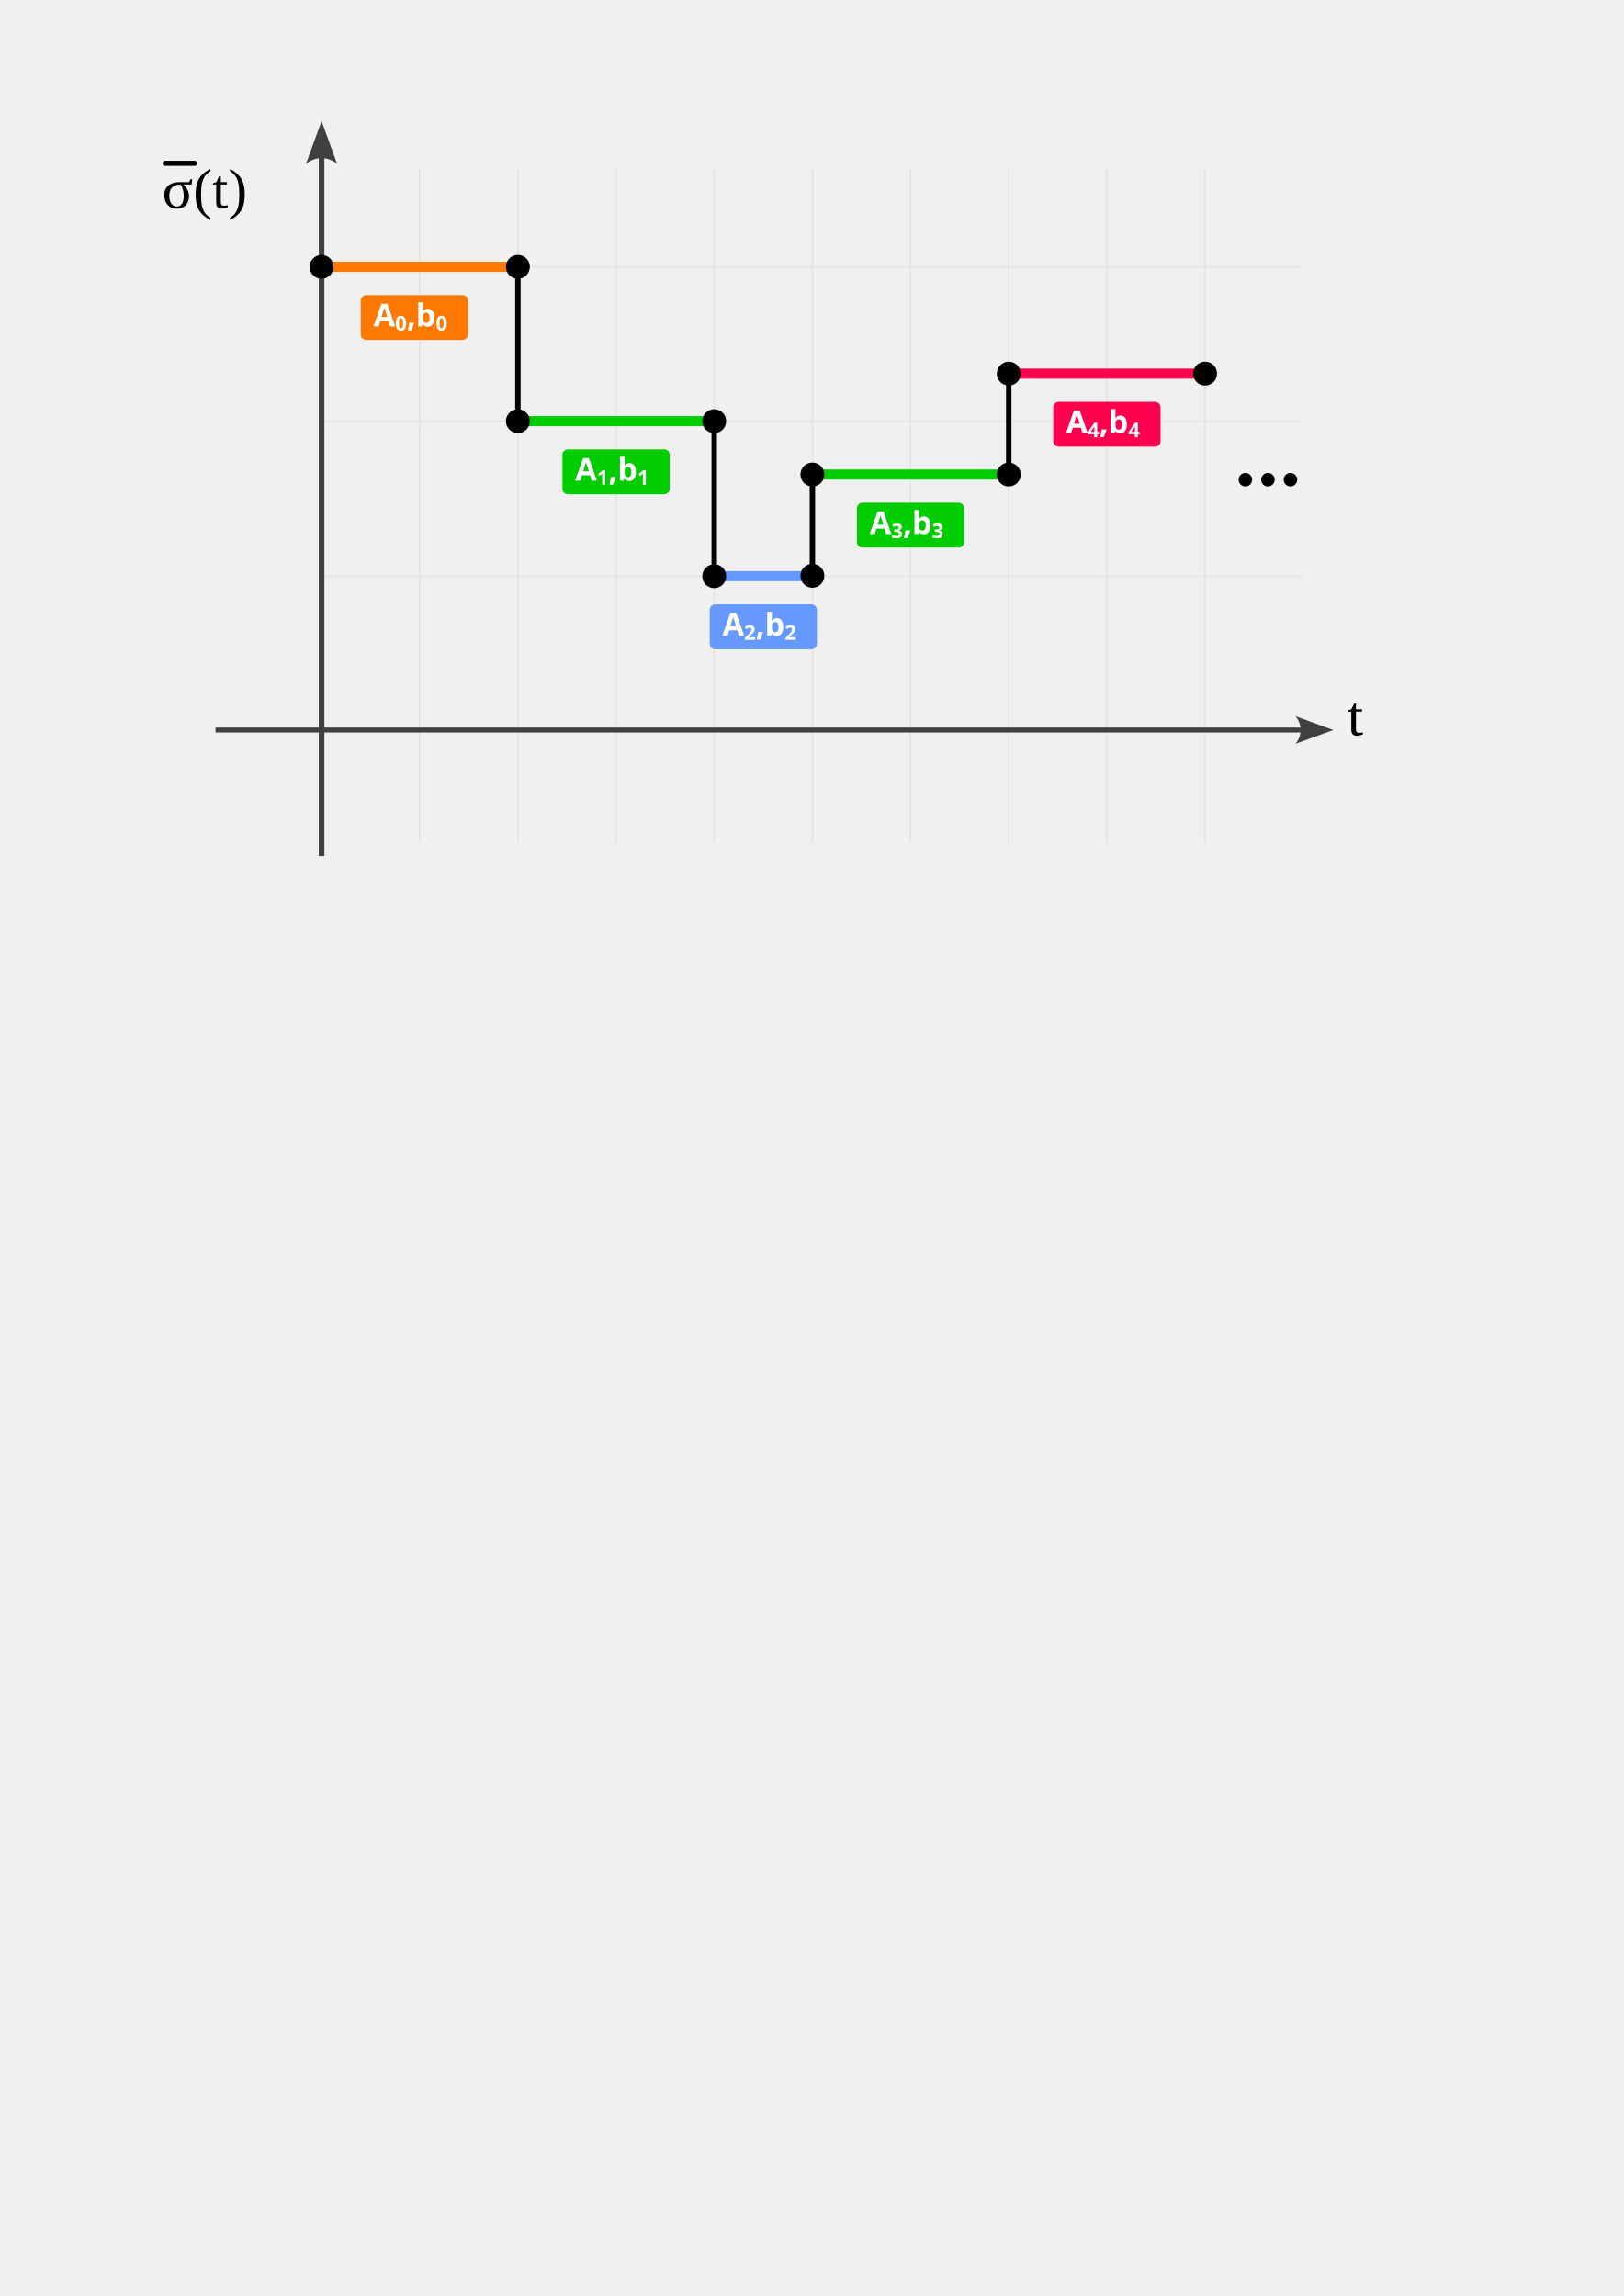
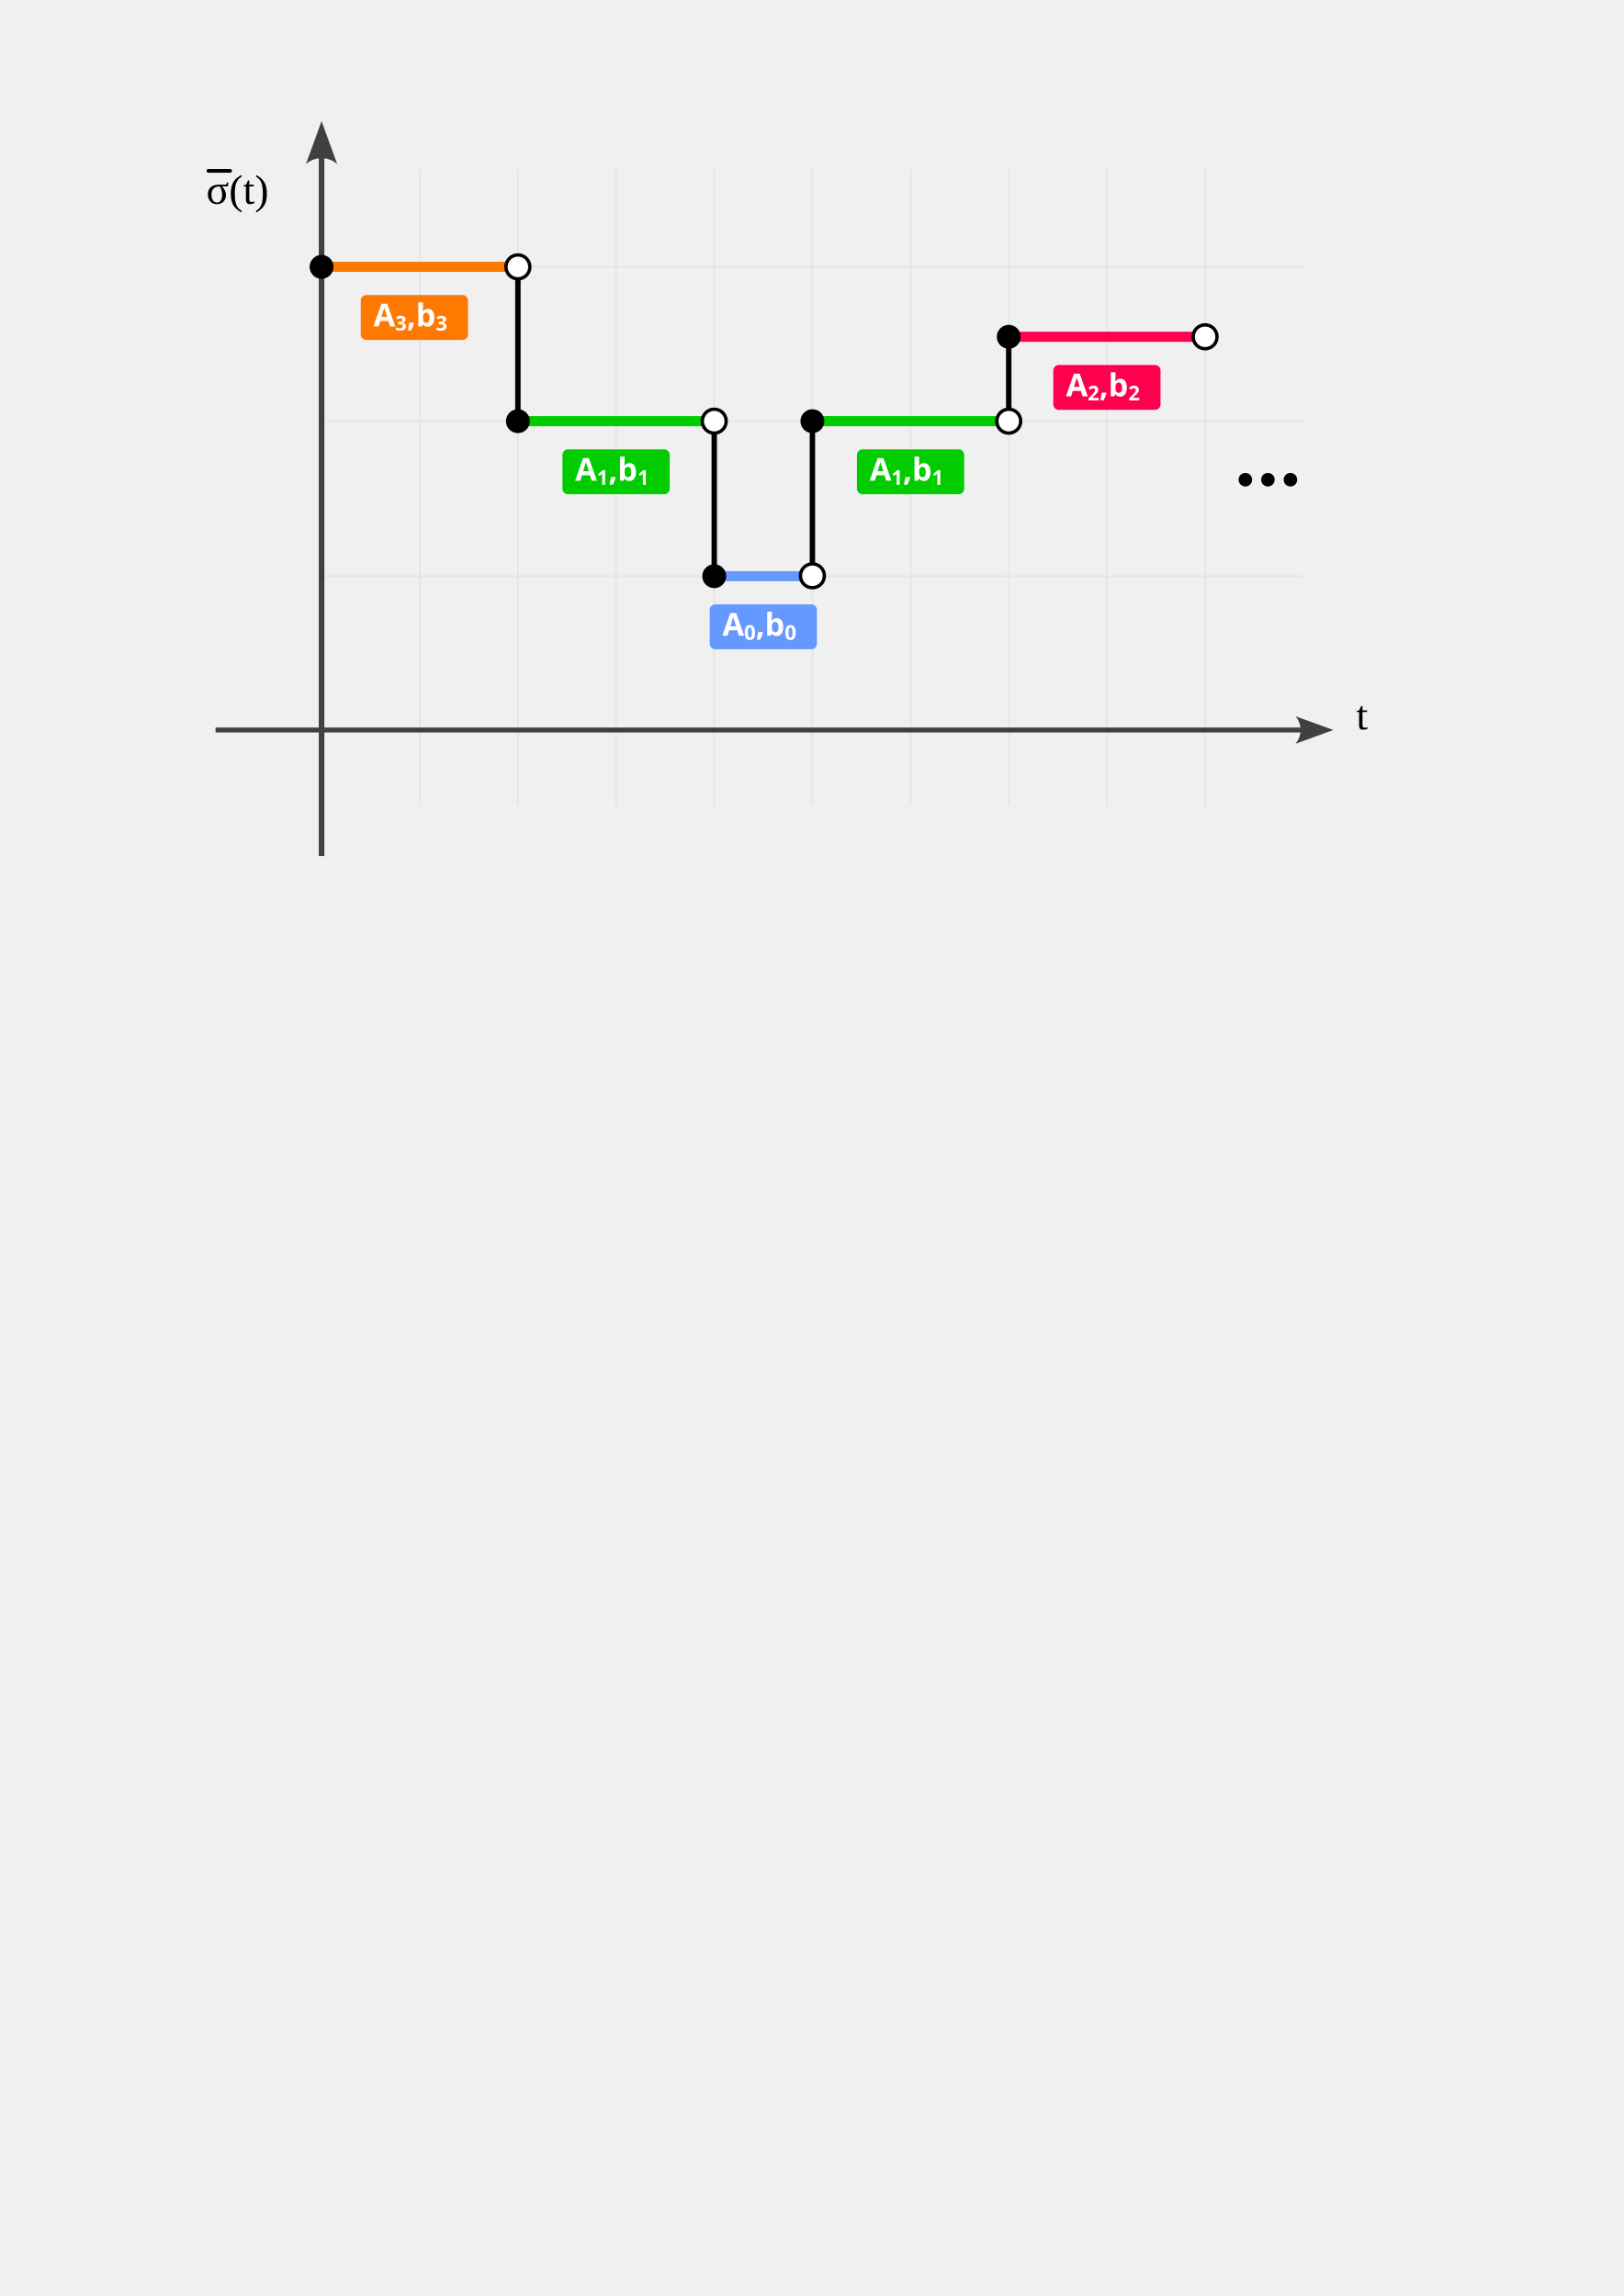
<svg xmlns="http://www.w3.org/2000/svg" width="210mm" height="297mm" viewBox="0 0 210 297" version="1.1" id="svg5" xml:space="preserve">
  <defs id="defs2">
    <marker style="overflow:visible" id="Arrow2" refX="0" refY="0" orient="auto-start-reverse" markerWidth="7.7" markerHeight="5.6" viewBox="0 0 7.7 5.6" preserveAspectRatio="xMidYMid">
      <path transform="scale(0.7)" d="M -2,-4 9,0 -2,4 c 2,-2.33 2,-5.66 0,-8 z" style="fill:context-stroke;fill-rule:evenodd;stroke:none" id="arrow2L" />
    </marker>
  </defs>
  <g id="layer1" style="display:inline" />
  <g id="layer2" style="display:inline" />
  <g id="layer3">
    <g id="g25721" transform="matrix(1.304647,0,0,1.304647,-6.405486,-4.770867)">
-       <path style="fill:#bfbfbf;fill-opacity:0.404;stroke:#e5e5e5;stroke-width:0.181;stroke-dasharray:none;stroke-opacity:1" d="m 124.373,20.412 v 66.848" id="path5891" />
-       <path style="fill:#bfbfbf;fill-opacity:0.404;stroke:#e5e5e5;stroke-width:0.181;stroke-dasharray:none;stroke-opacity:1" d="m 104.91,20.412 v 66.848" id="path5887" />
-       <path style="fill:#bfbfbf;fill-opacity:0.404;stroke:#e5e5e5;stroke-width:0.181;stroke-dasharray:none;stroke-opacity:1" d="m 95.178,20.412 c 0,3.637 0,66.848 0,66.848" id="path5885" />
-       <path style="fill:#bfbfbf;fill-opacity:0.404;stroke:#e5e5e5;stroke-width:0.181;stroke-dasharray:none;stroke-opacity:1" d="m 85.446,20.412 v 66.848" id="path5883" />
-       <path style="fill:#bfbfbf;fill-opacity:0.404;stroke:#e5e5e5;stroke-width:0.181;stroke-dasharray:none;stroke-opacity:1" d="m 65.983,20.412 v 66.848" id="path5879" />
-       <path style="fill:#bfbfbf;fill-opacity:0.404;stroke:#e5e5e5;stroke-width:0.181;stroke-dasharray:none;stroke-opacity:1" d="m 46.52,20.412 v 66.848" id="path5877" />
-       <path style="fill:#bfbfbf;fill-opacity:0.404;stroke:#e5e5e5;stroke-width:0.181;stroke-dasharray:none;stroke-opacity:1" d="m 114.641,20.412 v 66.848" id="path5889" />
+       <path style="fill:#bfbfbf;fill-opacity:0.404;stroke:#e5e5e5;stroke-width:0.176;stroke-dasharray:none;stroke-opacity:1" d="M 124.373,20.412 V 83.529" id="path5891" />
+       <path style="fill:#bfbfbf;fill-opacity:0.404;stroke:#e5e5e5;stroke-width:0.176;stroke-dasharray:none;stroke-opacity:1" d="M 104.91,20.412 V 83.529" id="path5887" />
+       <path style="fill:#bfbfbf;fill-opacity:0.404;stroke:#e5e5e5;stroke-width:0.176;stroke-dasharray:none;stroke-opacity:1" d="m 95.178,20.412 c 0,3.434 0,63.117 0,63.117" id="path5885" />
+       <path style="fill:#bfbfbf;fill-opacity:0.404;stroke:#e5e5e5;stroke-width:0.176;stroke-dasharray:none;stroke-opacity:1" d="M 85.446,20.412 V 83.529" id="path5883" />
+       <path style="fill:#bfbfbf;fill-opacity:0.404;stroke:#e5e5e5;stroke-width:0.176;stroke-dasharray:none;stroke-opacity:1" d="M 65.983,20.412 V 83.529" id="path5879" />
+       <path style="fill:#bfbfbf;fill-opacity:0.404;stroke:#e5e5e5;stroke-width:0.176;stroke-dasharray:none;stroke-opacity:1" d="M 46.52,20.412 V 83.529" id="path5877" />
+       <path style="fill:#bfbfbf;fill-opacity:0.404;stroke:#e5e5e5;stroke-width:0.176;stroke-dasharray:none;stroke-opacity:1" d="M 114.641,20.412 V 83.529" id="path5889" />
      <path style="fill:#bfbfbf;fill-opacity:0.404;stroke:#e5e5e5;stroke-width:0.168;stroke-dasharray:none;stroke-opacity:1" d="M 36.788,45.415 H 134.014" id="path6353" />
-       <path style="fill:#bfbfbf;fill-opacity:0.404;stroke:#e5e5e5;stroke-width:0.181;stroke-dasharray:none;stroke-opacity:1" d="m 56.251,20.412 1e-5,66.848" id="path2526" />
-       <path style="fill:#bfbfbf;fill-opacity:0.404;stroke:#e5e5e5;stroke-width:0.181;stroke-dasharray:none;stroke-opacity:1" d="m 75.715,20.412 10e-6,66.848" id="path5881" />
+       <path style="fill:#bfbfbf;fill-opacity:0.404;stroke:#e5e5e5;stroke-width:0.176;stroke-dasharray:none;stroke-opacity:1" d="m 56.251,20.412 1e-5,63.117" id="path2526" />
+       <path style="fill:#bfbfbf;fill-opacity:0.404;stroke:#e5e5e5;stroke-width:0.176;stroke-dasharray:none;stroke-opacity:1" d="m 75.715,20.412 10e-6,63.117" id="path5881" />
      <path style="fill:#bfbfbf;fill-opacity:0.404;stroke:#e5e5e5;stroke-width:0.168;stroke-dasharray:none;stroke-opacity:1" d="M 36.788,30.117 H 134.014" id="path6351" />
      <path style="fill:#bfbfbf;fill-opacity:0.404;stroke:#e5e5e5;stroke-width:0.168;stroke-dasharray:none;stroke-opacity:1" d="M 36.788,60.785 H 134.014" id="path6355" />
    </g>
    <path style="display:inline;fill:#ff6600;stroke:#404040;stroke-width:0.637;stroke-dasharray:none;marker-end:url(#Arrow2)" d="M 27.878,94.43 H 168.436" id="path369" />
    <path style="fill:#bfbfbf;fill-opacity:0.404;stroke:#e5e5e5;stroke-width:0.236;stroke-dasharray:none;stroke-opacity:1" d="m 41.59,21.86 1.3e-5,87.213" id="path5901" />
    <path style="display:inline;fill:#ff6600;stroke:#404040;stroke-width:0.721;stroke-dasharray:none;marker-end:url(#Arrow2)" d="M 41.59,110.73 V 20.204" id="path1363" />
-     <text xml:space="preserve" style="font-size:7.364px;fill:#000000;stroke:none;stroke-width:1.957;stroke-dasharray:none;stroke-dashoffset:0" x="172.66" y="95.972" id="text9656" transform="scale(1.009206,0.9908778)">
-       <tspan id="tspan9654" style="font-size:7.364px;fill:#000000;stroke-width:1.957" x="172.66" y="95.972">t</tspan>
-     </text>
-     <g id="g1" transform="matrix(1.304647,0,0,1.304647,-8.435926,4.010307)">
+     <g id="g1" transform="matrix(0.9574472,0,0,0.9574472,5.093166,9.538189)">
      <text xml:space="preserve" style="font-size:5.644px;fill:#000000;stroke:none;stroke-width:1.5;stroke-dasharray:none;stroke-dashoffset:0" x="22.332" y="17.717" id="text10500" transform="scale(1.009206,0.9908778)">
        <tspan id="tspan10498" style="font-size:5.644px;fill:#000000;stroke-width:1.5" x="22.332" y="17.717">σ(t)</tspan>
      </text>
      <path style="fill:#6699ff;fill-opacity:1;stroke:#000000;stroke-width:0.5;stroke-linecap:round;stroke-linejoin:round;stroke-dasharray:none;stroke-opacity:1" d="m 22.832,13.12 h 2.939" id="path1189" />
    </g>
    <g id="g41" transform="matrix(1.443102,0,0,1.443102,-13.50736,-8.931171)">
      <rect style="fill:#ff7900;fill-opacity:1;stroke:none;stroke-width:1.117;stroke-linejoin:round;stroke-opacity:1" id="rect22" width="9.612" height="4.02" x="41.693" y="32.638" ry="0.495" />
      <text xml:space="preserve" style="font-style:normal;font-variant:normal;font-weight:bold;font-stretch:normal;font-size:2.822px;font-family:monospace;-inkscape-font-specification:'monospace Bold';text-align:justify;fill:#ffffff;stroke:none;stroke-width:1.001;stroke-linejoin:round;stroke-opacity:1" x="42.828" y="35.448" id="text17">
-         <tspan id="tspan17" style="font-style:normal;font-variant:normal;font-weight:bold;font-stretch:normal;font-family:'FiraCode Nerd Font';-inkscape-font-specification:'FiraCode Nerd Font Bold';fill:#ffffff;stroke:none;stroke-width:1.001" x="42.828" y="35.448">A<tspan style="font-style:normal;font-variant:normal;font-weight:bold;font-stretch:normal;font-size:65%;font-family:'FiraCode Nerd Font';-inkscape-font-specification:'FiraCode Nerd Font Bold';baseline-shift:sub;fill:#ffffff" id="tspan22">0</tspan>,b<tspan style="font-style:normal;font-variant:normal;font-weight:bold;font-stretch:normal;font-size:65%;font-family:'FiraCode Nerd Font';-inkscape-font-specification:'FiraCode Nerd Font Bold';baseline-shift:sub;fill:#ffffff" id="tspan18">0</tspan>
+         <tspan id="tspan17" style="font-style:normal;font-variant:normal;font-weight:bold;font-stretch:normal;font-family:'FiraCode Nerd Font';-inkscape-font-specification:'FiraCode Nerd Font Bold';fill:#ffffff;stroke:none;stroke-width:1.001" x="42.828" y="35.448">A<tspan style="font-style:normal;font-variant:normal;font-weight:bold;font-stretch:normal;font-size:65%;font-family:'FiraCode Nerd Font';-inkscape-font-specification:'FiraCode Nerd Font Bold';baseline-shift:sub;fill:#ffffff" id="tspan22">3</tspan>,b<tspan style="font-style:normal;font-variant:normal;font-weight:bold;font-stretch:normal;font-size:65%;font-family:'FiraCode Nerd Font';-inkscape-font-specification:'FiraCode Nerd Font Bold';baseline-shift:sub;fill:#ffffff" id="tspan18">3</tspan>
        </tspan>
      </text>
    </g>
    <g id="g34" transform="matrix(1.304647,0,0,1.304647,-13.91914,-104.0124)">
      <path style="fill:#ffffff;stroke:#ff7900;stroke-width:1.001;stroke-linejoin:round;stroke-opacity:1" d="m 42.547,106.185 19.463,-1e-5" id="path4" />
      <path style="fill:#ffffff;stroke:#00cc00;stroke-width:1.001;stroke-linejoin:round" d="m 62.01,121.483 19.463,-4.8e-4" id="path5" />
      <path style="fill:#ffffff;stroke:#6699ff;stroke-width:1.001;stroke-linejoin:round" d="m 81.474,136.853 h 9.732" id="path6" />
-       <path style="fill:#00cc00;fill-opacity:1;stroke:#00cc00;stroke-width:1.001;stroke-linejoin:round;stroke-opacity:1" d="M 91.205,126.773 H 110.669" id="path7" />
-       <path style="fill:#ffffff;stroke:#ff004f;stroke-width:1.001;stroke-linejoin:round;stroke-opacity:1" d="m 110.669,116.768 h 19.463" id="path8" />
+       <path style="fill:#00cc00;fill-opacity:1;stroke:#00cc00;stroke-width:1.001;stroke-linejoin:round;stroke-opacity:1" d="m 91.205,121.483 19.463,1e-5" id="path7" />
+       <path style="fill:#ffffff;stroke:#ff004f;stroke-width:1.001;stroke-linejoin:round;stroke-opacity:1" d="m 110.669,113.118 h 19.463" id="path8" />
      <circle style="fill:#000000;stroke:none;stroke-width:0.334;stroke-linejoin:round;stroke-opacity:1" id="path9" cx="42.547" cy="106.185" r="1.185" />
-       <circle style="fill:#000000;stroke:none;stroke-width:0.334;stroke-linejoin:round;stroke-opacity:1" id="circle9" cx="62.01" cy="106.185" r="1.185" />
      <circle style="fill:#000000;stroke:none;stroke-width:0.334;stroke-linejoin:round;stroke-opacity:1" id="circle10" cx="62.01" cy="121.483" r="1.185" />
-       <circle style="fill:#000000;stroke:none;stroke-width:0.334;stroke-linejoin:round;stroke-opacity:1" id="circle11" cx="81.474" cy="121.483" r="1.185" />
-       <circle style="fill:#000000;stroke:none;stroke-width:0.334;stroke-linejoin:round;stroke-opacity:1" id="circle12" cx="91.205" cy="126.773" r="1.185" />
-       <circle style="fill:#000000;stroke:none;stroke-width:0.334;stroke-linejoin:round;stroke-opacity:1" id="circle14" cx="91.205" cy="136.813" r="1.185" />
-       <circle style="fill:#000000;stroke:none;stroke-width:0.334;stroke-linejoin:round;stroke-opacity:1" id="circle15" cx="110.669" cy="126.773" r="1.185" />
-       <circle style="fill:#000000;stroke:none;stroke-width:0.334;stroke-linejoin:round;stroke-opacity:1" id="circle16" cx="110.669" cy="116.768" r="1.185" />
-       <circle style="fill:#000000;stroke:none;stroke-width:0.334;stroke-linejoin:round;stroke-opacity:1" id="circle17" cx="130.132" cy="116.768" r="1.185" />
+       <circle style="fill:#000000;stroke:none;stroke-width:0.334;stroke-linejoin:round;stroke-opacity:1" id="circle12" cx="91.205" cy="121.483" r="1.185" />
+       <circle style="fill:#000000;stroke:none;stroke-width:0.334;stroke-linejoin:round;stroke-opacity:1" id="circle16" cx="110.669" cy="113.118" r="1.185" />
      <circle style="fill:#000000;stroke:none;stroke-width:0.334;stroke-linejoin:round;stroke-opacity:1" id="circle28" cx="81.474" cy="136.853" r="1.185" />
      <path style="fill:#ffffff;stroke:#000000;stroke-width:0.537;stroke-linejoin:round;stroke-opacity:1;stroke-dasharray:none" d="M 62.01,121.483 V 106.186" id="path31" />
      <path style="fill:#ffffff;stroke:#000000;stroke-width:0.537;stroke-linejoin:round;stroke-dasharray:none" d="m 81.474,136.853 4e-6,-15.37" id="path32" />
-       <path style="fill:#ffffff;stroke:#000000;stroke-width:0.537;stroke-linejoin:round;stroke-dasharray:none" d="m 91.205,126.773 v 10.079" id="path33" />
-       <path style="fill:#ffffff;stroke:#000000;stroke-width:0.537;stroke-linejoin:round;stroke-opacity:1;stroke-dasharray:none" d="m 110.669,116.768 v 10.005" id="path34" />
+       <path style="fill:#ffffff;stroke:#000000;stroke-width:0.537;stroke-linejoin:round;stroke-dasharray:none" d="m 91.205,121.483 2e-6,15.37" id="path33" />
+       <path style="fill:#ffffff;stroke:#000000;stroke-width:0.537;stroke-linejoin:round;stroke-dasharray:none;stroke-opacity:1" d="m 110.669,113.118 0,8.366" id="path34" />
+       <circle style="fill:#ffffff;stroke:#000000;stroke-width:0.334;stroke-linejoin:round;stroke-opacity:1" id="circle9" cx="62.01" cy="106.185" r="1.185" />
+       <circle style="fill:#ffffff;stroke:#000000;stroke-width:0.334;stroke-linejoin:round;stroke-opacity:1" id="circle11" cx="81.474" cy="121.483" r="1.185" />
+       <circle style="fill:#ffffff;stroke:#000000;stroke-width:0.334;stroke-linejoin:round;stroke-opacity:1" id="circle14" cx="91.205" cy="136.813" r="1.185" />
+       <circle style="fill:#ffffff;stroke:#000000;stroke-width:0.334;stroke-linejoin:round;stroke-opacity:1" id="circle15" cx="110.669" cy="121.483" r="1.185" />
+       <circle style="fill:#ffffff;stroke:#000000;stroke-width:0.334;stroke-linejoin:round;stroke-opacity:1" id="circle17" cx="130.132" cy="113.118" r="1.185" />
    </g>
    <circle style="fill:#000000;stroke:none;stroke-width:0.247;stroke-linejoin:round;stroke-opacity:1" id="circle17-1" cx="161.069" cy="62.053" r="0.876" />
    <circle style="fill:#000000;stroke:none;stroke-width:0.247;stroke-linejoin:round;stroke-opacity:1" id="circle46" cx="163.983" cy="62.053" r="0.876" />
    <circle style="fill:#000000;stroke:none;stroke-width:0.247;stroke-linejoin:round;stroke-opacity:1" id="circle47" cx="166.898" cy="62.053" r="0.876" />
    <g id="g49" transform="matrix(1.443102,0,0,1.443102,12.5758,11.0278)">
      <rect style="fill:#00cc00;fill-opacity:1;stroke:none;stroke-width:1.117;stroke-linejoin:round;stroke-opacity:1" id="rect47" width="9.612" height="4.02" x="41.693" y="32.638" ry="0.495" />
      <text xml:space="preserve" style="font-style:normal;font-variant:normal;font-weight:bold;font-stretch:normal;font-size:2.822px;font-family:monospace;-inkscape-font-specification:'monospace Bold';text-align:justify;fill:#ffffff;stroke:none;stroke-width:1.001;stroke-linejoin:round;stroke-opacity:1" x="42.828" y="35.448" id="text49">
        <tspan id="tspan49" style="font-style:normal;font-variant:normal;font-weight:bold;font-stretch:normal;font-family:'FiraCode Nerd Font';-inkscape-font-specification:'FiraCode Nerd Font Bold';fill:#ffffff;stroke:none;stroke-width:1.001" x="42.828" y="35.448">A<tspan style="font-size:65%;baseline-shift:sub" id="tspan60">1</tspan>,b<tspan style="font-size:65%;baseline-shift:sub" id="tspan59">1</tspan>
        </tspan>
      </text>
    </g>
    <g id="g52" transform="matrix(1.443102,0,0,1.443102,31.62039,31.08015)">
      <rect style="fill:#6699ff;fill-opacity:1;stroke:none;stroke-width:1.117;stroke-linejoin:round;stroke-opacity:1" id="rect49" width="9.612" height="4.02" x="41.693" y="32.638" ry="0.495" />
      <text xml:space="preserve" style="font-style:normal;font-variant:normal;font-weight:bold;font-stretch:normal;font-size:2.822px;font-family:monospace;-inkscape-font-specification:'monospace Bold';text-align:justify;fill:#ffffff;stroke:none;stroke-width:1.001;stroke-linejoin:round;stroke-opacity:1" x="42.828" y="35.448" id="text52">
-         <tspan id="tspan52" style="font-style:normal;font-variant:normal;font-weight:bold;font-stretch:normal;font-family:'FiraCode Nerd Font';-inkscape-font-specification:'FiraCode Nerd Font Bold';fill:#ffffff;stroke:none;stroke-width:1.001" x="42.828" y="35.448">A<tspan style="font-size:65%;baseline-shift:sub" id="tspan61">2</tspan>,b<tspan style="font-size:65%;baseline-shift:sub" id="tspan62">2</tspan>
+         <tspan id="tspan52" style="font-style:normal;font-variant:normal;font-weight:bold;font-stretch:normal;font-family:'FiraCode Nerd Font';-inkscape-font-specification:'FiraCode Nerd Font Bold';fill:#ffffff;stroke:none;stroke-width:1.001" x="42.828" y="35.448">A<tspan style="font-size:65%;baseline-shift:sub" id="tspan61">0</tspan>,b<tspan style="font-size:65%;baseline-shift:sub" id="tspan62">0</tspan>
        </tspan>
      </text>
    </g>
-     <g id="g55" transform="matrix(1.443102,0,0,1.443102,50.66498,17.92994)">
+     <g id="g55" transform="matrix(1.443102,0,0,1.443102,50.66499,11.02779)">
      <rect style="fill:#00cc00;fill-opacity:1;stroke:none;stroke-width:1.117;stroke-linejoin:round;stroke-opacity:1" id="rect52" width="9.612" height="4.02" x="41.693" y="32.638" ry="0.495" />
      <text xml:space="preserve" style="font-style:normal;font-variant:normal;font-weight:bold;font-stretch:normal;font-size:2.822px;font-family:monospace;-inkscape-font-specification:'monospace Bold';text-align:justify;fill:#ffffff;stroke:none;stroke-width:1.001;stroke-linejoin:round;stroke-opacity:1" x="42.828" y="35.448" id="text55">
-         <tspan id="tspan55" style="font-style:normal;font-variant:normal;font-weight:bold;font-stretch:normal;font-family:'FiraCode Nerd Font';-inkscape-font-specification:'FiraCode Nerd Font Bold';fill:#ffffff;stroke:none;stroke-width:1.001" x="42.828" y="35.448">A<tspan style="font-size:65%;baseline-shift:sub" id="tspan63">3</tspan>,b<tspan style="font-style:normal;font-variant:normal;font-weight:bold;font-stretch:normal;font-size:65%;font-family:'FiraCode Nerd Font';-inkscape-font-specification:'FiraCode Nerd Font Bold';baseline-shift:sub;fill:#ffffff" id="tspan54">3</tspan>
+         <tspan id="tspan55" style="font-style:normal;font-variant:normal;font-weight:bold;font-stretch:normal;font-family:'FiraCode Nerd Font';-inkscape-font-specification:'FiraCode Nerd Font Bold';fill:#ffffff;stroke:none;stroke-width:1.001" x="42.828" y="35.448">A<tspan style="font-size:65%;baseline-shift:sub" id="tspan63">1</tspan>,b<tspan style="font-style:normal;font-variant:normal;font-weight:bold;font-stretch:normal;font-size:65%;font-family:'FiraCode Nerd Font';-inkscape-font-specification:'FiraCode Nerd Font Bold';baseline-shift:sub;fill:#ffffff" id="tspan54">1</tspan>
        </tspan>
      </text>
    </g>
-     <g id="g58" transform="matrix(1.443102,0,0,1.443102,76.05776,4.876318)">
+     <g id="g58" transform="matrix(1.443102,0,0,1.443102,76.05776,0.1138346)">
      <rect style="fill:#ff004f;fill-opacity:1;stroke:none;stroke-width:1.117;stroke-linejoin:round;stroke-opacity:1" id="rect55" width="9.612" height="4.02" x="41.693" y="32.638" ry="0.495" />
      <text xml:space="preserve" style="font-style:normal;font-variant:normal;font-weight:bold;font-stretch:normal;font-size:2.822px;font-family:monospace;-inkscape-font-specification:'monospace Bold';text-align:justify;fill:#ffffff;stroke:none;stroke-width:1.001;stroke-linejoin:round;stroke-opacity:1" x="42.828" y="35.448" id="text58">
-         <tspan id="tspan58" style="font-style:normal;font-variant:normal;font-weight:bold;font-stretch:normal;font-family:'FiraCode Nerd Font';-inkscape-font-specification:'FiraCode Nerd Font Bold';fill:#ffffff;stroke:none;stroke-width:1.001" x="42.828" y="35.448">A<tspan style="font-style:normal;font-variant:normal;font-weight:bold;font-stretch:normal;font-size:65%;font-family:'FiraCode Nerd Font';-inkscape-font-specification:'FiraCode Nerd Font Bold';baseline-shift:sub;fill:#ffffff" id="tspan56">4</tspan>,b<tspan style="font-style:normal;font-variant:normal;font-weight:bold;font-stretch:normal;font-size:65%;font-family:'FiraCode Nerd Font';-inkscape-font-specification:'FiraCode Nerd Font Bold';baseline-shift:sub;fill:#ffffff" id="tspan57">4</tspan>
+         <tspan id="tspan58" style="font-style:normal;font-variant:normal;font-weight:bold;font-stretch:normal;font-family:'FiraCode Nerd Font';-inkscape-font-specification:'FiraCode Nerd Font Bold';fill:#ffffff;stroke:none;stroke-width:1.001" x="42.828" y="35.448">A<tspan style="font-style:normal;font-variant:normal;font-weight:bold;font-stretch:normal;font-size:65%;font-family:'FiraCode Nerd Font';-inkscape-font-specification:'FiraCode Nerd Font Bold';baseline-shift:sub;fill:#ffffff" id="tspan56">2</tspan>,b<tspan style="font-style:normal;font-variant:normal;font-weight:bold;font-stretch:normal;font-size:65%;font-family:'FiraCode Nerd Font';-inkscape-font-specification:'FiraCode Nerd Font Bold';baseline-shift:sub;fill:#ffffff" id="tspan57">2</tspan>
        </tspan>
      </text>
    </g>
+     <text xml:space="preserve" style="font-size:5.404px;fill:#000000;stroke:none;stroke-width:1.436;stroke-dasharray:none;stroke-dashoffset:0" x="173.797" y="95.219" id="text1" transform="scale(1.009206,0.9908778)">
+       <tspan id="tspan1" style="font-size:5.404px;fill:#000000;stroke-width:1.436" x="173.797" y="95.219">t</tspan>
+     </text>
  </g>
</svg>
